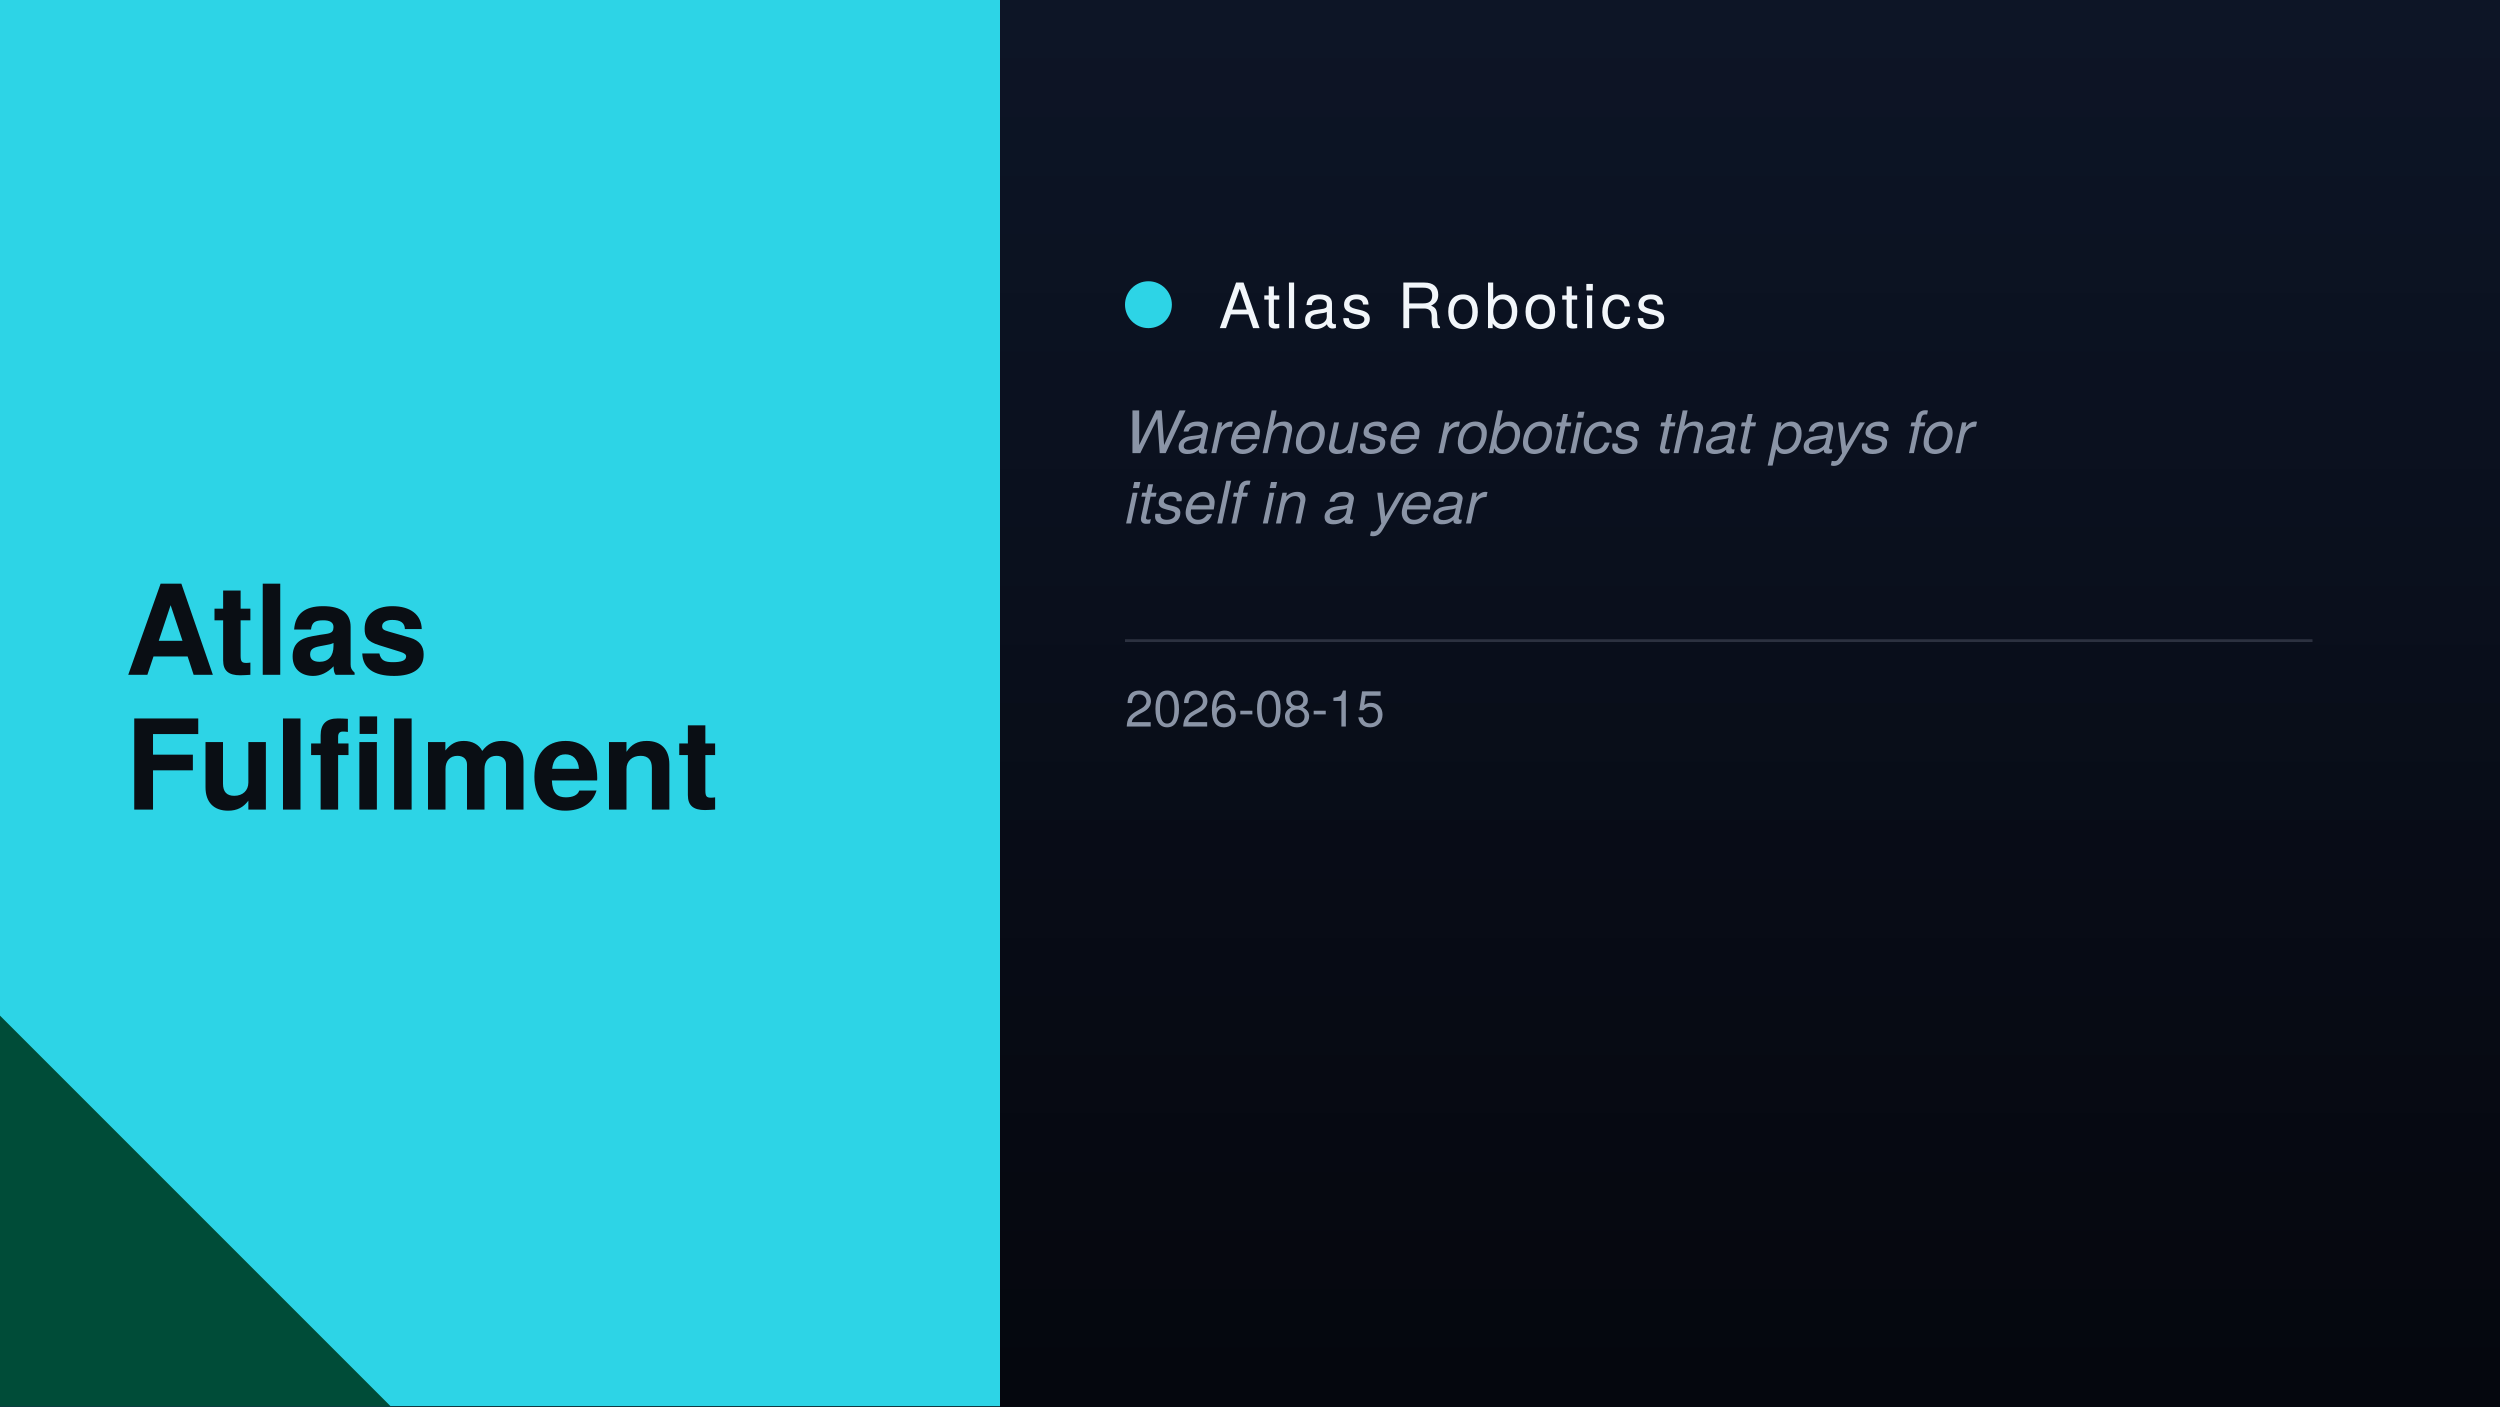
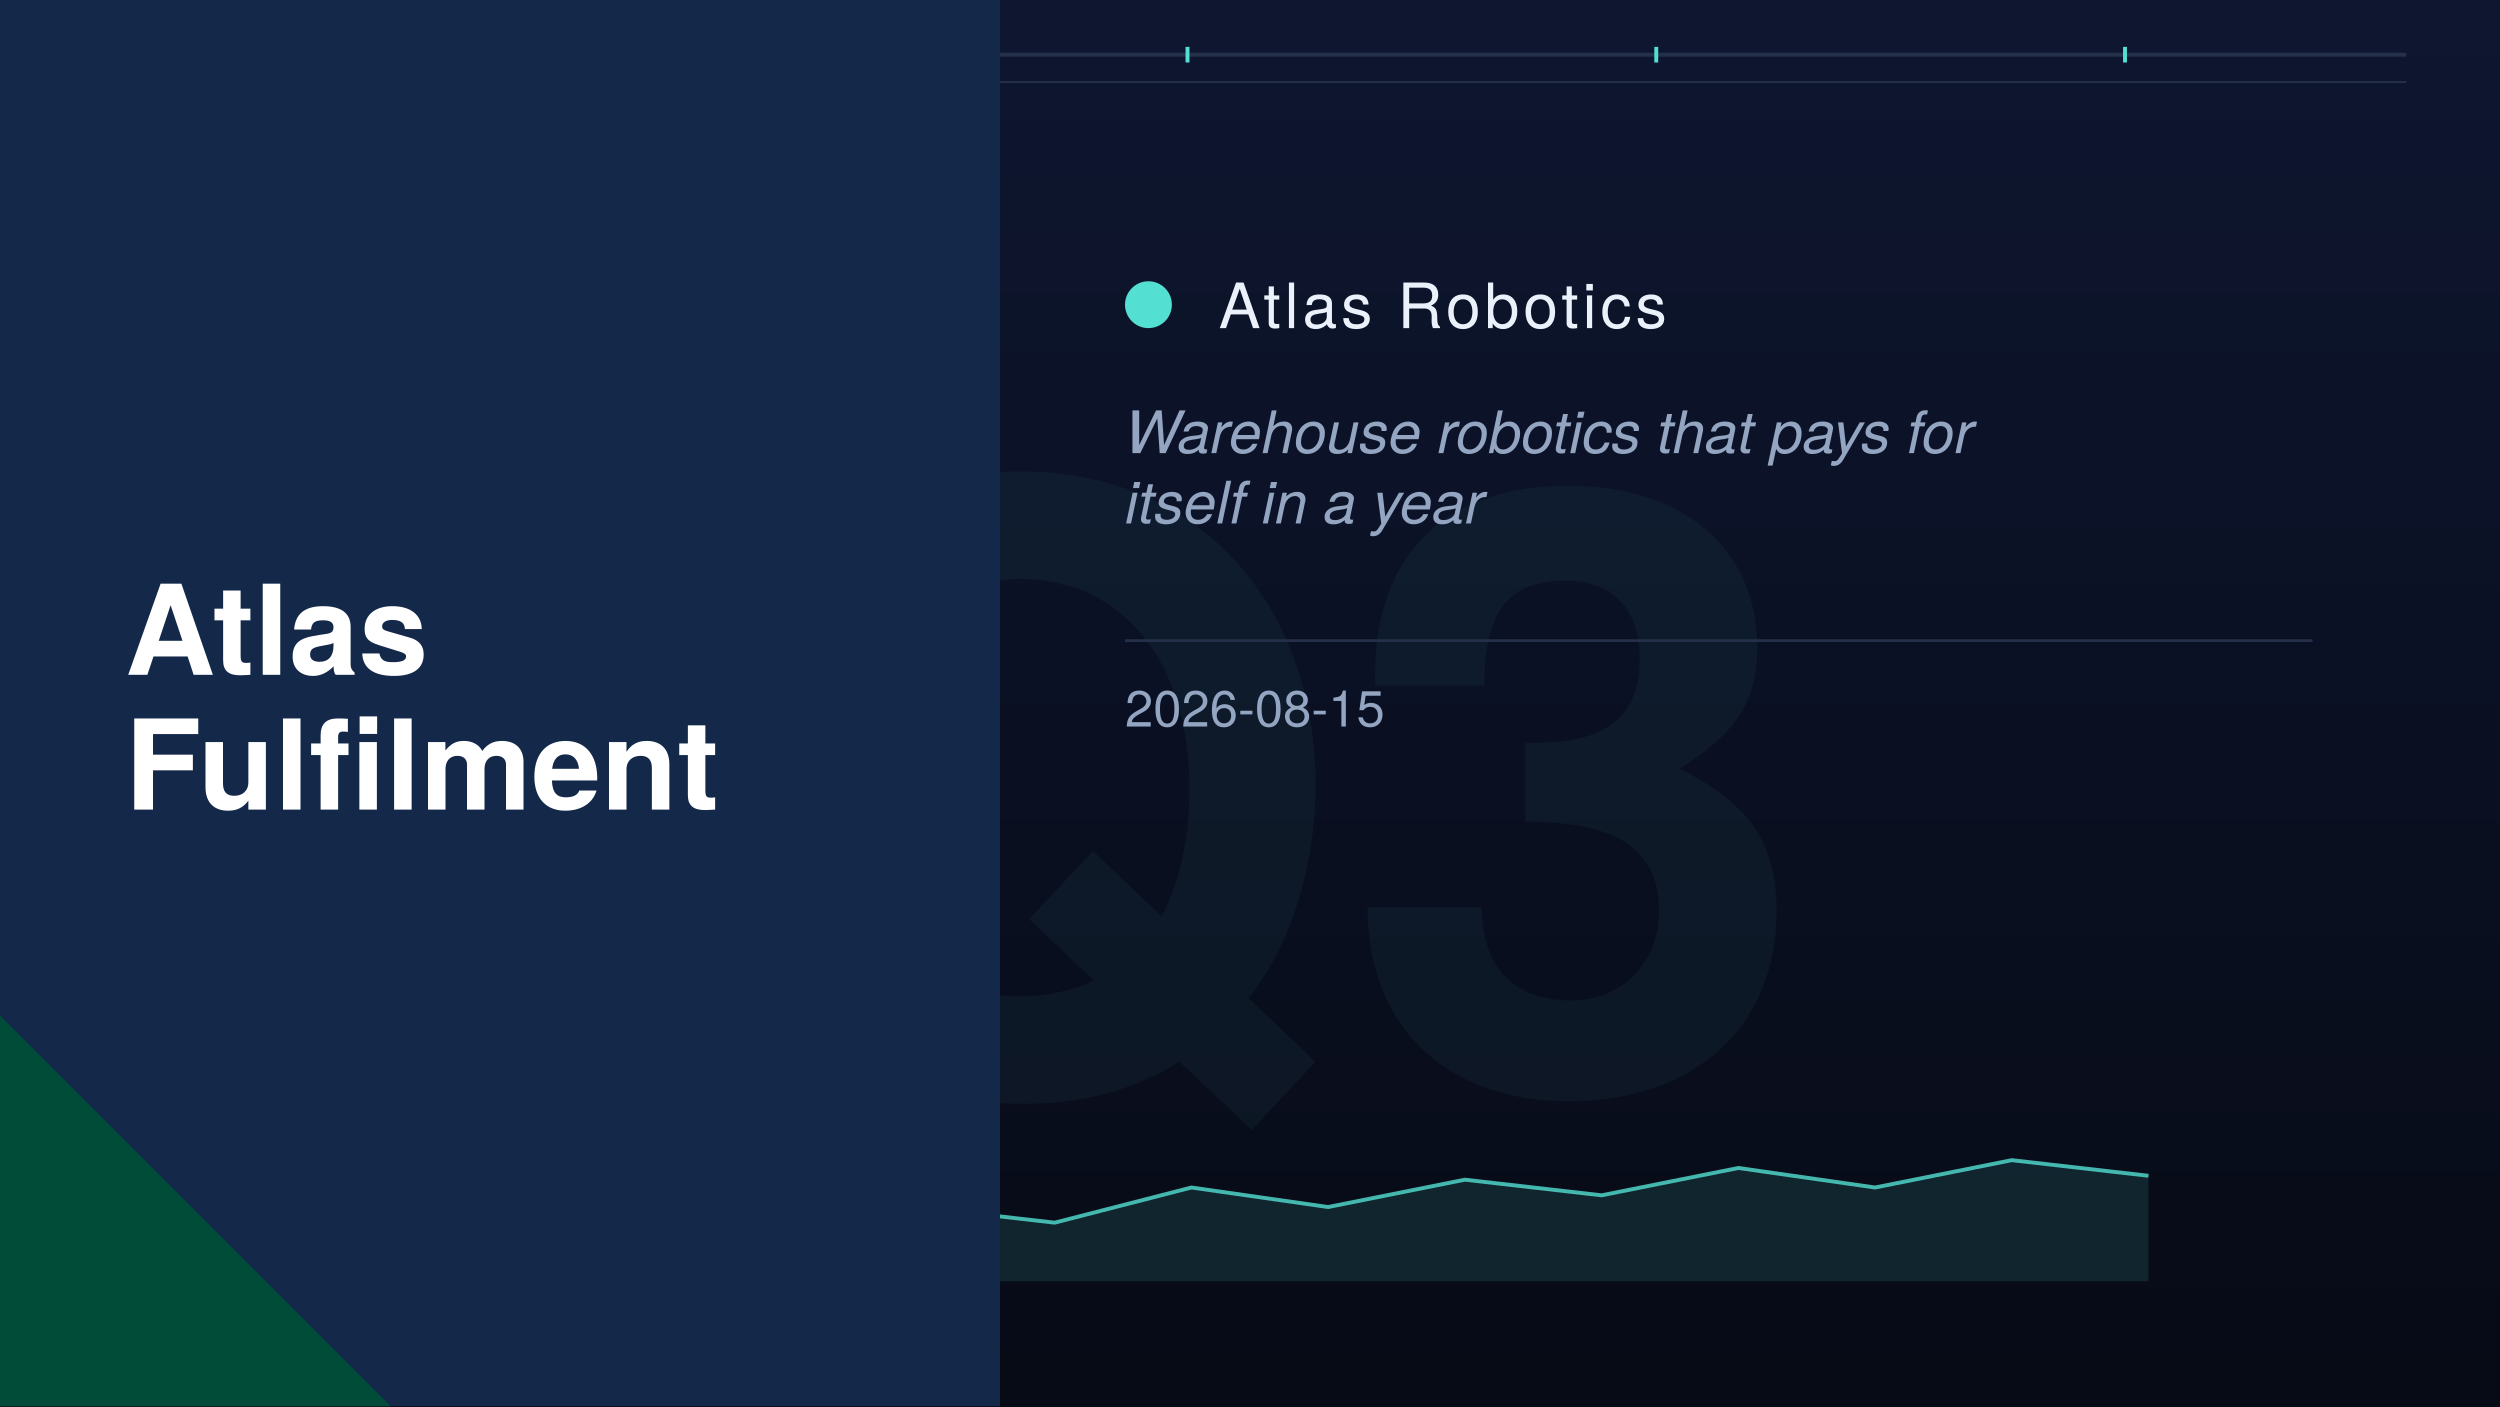
<svg xmlns="http://www.w3.org/2000/svg" viewBox="0 0 1280 720">
-   <rect x="0" y="0" width="1280" height="31" fill="#0D1526" />
-   <rect x="0" y="30" width="1280" height="31" fill="#0D1425" />
-   <rect x="0" y="60" width="1280" height="31" fill="#0C1424" />
-   <rect x="0" y="90" width="1280" height="31" fill="#0C1323" />
-   <rect x="0" y="120" width="1280" height="31" fill="#0C1322" />
-   <rect x="0" y="150" width="1280" height="31" fill="#0B1221" />
-   <rect x="0" y="180" width="1280" height="31" fill="#0B1120" />
-   <rect x="0" y="210" width="1280" height="31" fill="#0B111F" />
-   <rect x="0" y="240" width="1280" height="31" fill="#0A101E" />
-   <rect x="0" y="270" width="1280" height="31" fill="#0A101D" />
-   <rect x="0" y="300" width="1280" height="31" fill="#0A0F1C" />
-   <rect x="0" y="330" width="1280" height="31" fill="#090E1B" />
-   <rect x="0" y="360" width="1280" height="31" fill="#090E19" />
-   <rect x="0" y="390" width="1280" height="31" fill="#080D18" />
-   <rect x="0" y="420" width="1280" height="31" fill="#080C17" />
-   <rect x="0" y="450" width="1280" height="31" fill="#080C16" />
-   <rect x="0" y="480" width="1280" height="31" fill="#070B15" />
-   <rect x="0" y="510" width="1280" height="31" fill="#070B14" />
-   <rect x="0" y="540" width="1280" height="31" fill="#070A13" />
-   <rect x="0" y="570" width="1280" height="31" fill="#060912" />
-   <rect x="0" y="600" width="1280" height="31" fill="#060911" />
-   <rect x="0" y="630" width="1280" height="31" fill="#060810" />
-   <rect x="0" y="660" width="1280" height="31" fill="#05080F" />
-   <rect x="0" y="690" width="1280" height="31" fill="#05070E" />
+   <rect x="0" y="0" width="1280" height="31" fill="#0E1630" />
+   <rect x="0" y="30" width="1280" height="31" fill="#0E162F" />
+   <rect x="0" y="60" width="1280" height="31" fill="#0D152E" />
+   <rect x="0" y="90" width="1280" height="31" fill="#0D152D" />
+   <rect x="0" y="120" width="1280" height="31" fill="#0D142B" />
+   <rect x="0" y="150" width="1280" height="31" fill="#0C142A" />
+   <rect x="0" y="180" width="1280" height="31" fill="#0C1329" />
+   <rect x="0" y="210" width="1280" height="31" fill="#0C1328" />
+   <rect x="0" y="240" width="1280" height="31" fill="#0C1227" />
+   <rect x="0" y="270" width="1280" height="31" fill="#0B1226" />
+   <rect x="0" y="300" width="1280" height="31" fill="#0B1125" />
+   <rect x="0" y="330" width="1280" height="31" fill="#0B1124" />
+   <rect x="0" y="360" width="1280" height="31" fill="#0A1022" />
+   <rect x="0" y="390" width="1280" height="31" fill="#0A1021" />
+   <rect x="0" y="420" width="1280" height="31" fill="#0A0F20" />
+   <rect x="0" y="450" width="1280" height="31" fill="#090F1F" />
+   <rect x="0" y="480" width="1280" height="31" fill="#090E1E" />
+   <rect x="0" y="510" width="1280" height="31" fill="#090E1D" />
+   <rect x="0" y="540" width="1280" height="31" fill="#090D1C" />
+   <rect x="0" y="570" width="1280" height="31" fill="#080D1B" />
+   <rect x="0" y="600" width="1280" height="31" fill="#080C19" />
+   <rect x="0" y="630" width="1280" height="31" fill="#080C18" />
+   <rect x="0" y="660" width="1280" height="31" fill="#070B17" />
+   <rect x="0" y="690" width="1280" height="31" fill="#070B16" />
  <g data-decor="true">
-     <circle cx="200" cy="560" r="6" fill="#2DD4E6" />
-     <circle cx="200" cy="560" r="12" fill="none" stroke="#2DD4E6" stroke-opacity="0.2" />
-     <circle cx="200" cy="560" r="18" fill="none" stroke="#2DD4E6" stroke-opacity="0.08" />
+     <text x="640" y="560" font-family="Microsoft YaHei, PingFang SC, Helvetica Neue, sans-serif" font-size="430" font-weight="700" fill="#53E0D2" opacity="0.05" text-anchor="middle">Q3</text>
+     <line x1="48" y1="28" x2="1232" y2="28" stroke="#24304A" stroke-width="2" />
+     <line x1="48" y1="42" x2="1232" y2="42" stroke="#24304A" stroke-width="1" />
+     <line x1="128" y1="24" x2="128" y2="32" stroke="#53E0D2" stroke-width="2" />
+     <line x1="368" y1="24" x2="368" y2="32" stroke="#53E0D2" stroke-width="2" />
+     <line x1="608" y1="24" x2="608" y2="32" stroke="#53E0D2" stroke-width="2" />
+     <line x1="848" y1="24" x2="848" y2="32" stroke="#53E0D2" stroke-width="2" />
+     <line x1="1088" y1="24" x2="1088" y2="32" stroke="#53E0D2" stroke-width="2" />
+     <path d="M 48 656 L 48 642 L 120 646 L 190 634 L 260 640 L 330 622 L 400 632 L 470 618 L 540 626 L 610 608 L 680 618 L 750 604 L 820 612 L 890 598 L 960 608 L 1030 594 L 1100 602 L 1100 656 Z" fill="#53E0D2" opacity="0.12" />
+     <polyline points="48,642 120,646 190,634 260,640 330,622 400,632 470,618 540,626 610,608 680,618 750,604 820,612 890,598 960,608 1030,594 1100,602" fill="none" stroke="#53E0D2" stroke-width="2" opacity="0.8" />
  </g>
  <g data-archetype="left-anchor">
-     <rect x="0" y="0" width="512" height="720" fill="#2DD4E6" />
+     <rect x="0" y="0" width="512" height="720" fill="#14294A" />
    <polygon points="0,720 0,520 200,720" fill="#004C38" />
-     <text x="64" y="345.5" font-family="Microsoft YaHei, PingFang SC, Helvetica Neue, sans-serif" font-size="64" font-weight="600" fill="#0A0E14" dominant-baseline="alphabetic">Atlas</text>
-     <text x="64" y="414.5" font-family="Microsoft YaHei, PingFang SC, Helvetica Neue, sans-serif" font-size="64" font-weight="600" fill="#0A0E14" dominant-baseline="alphabetic">Fulfilment</text>
+     <text x="64" y="345.5" font-family="Microsoft YaHei, PingFang SC, Helvetica Neue, sans-serif" font-size="64" font-weight="600" fill="#FFFFFF" dominant-baseline="alphabetic">Atlas</text>
+     <text x="64" y="414.5" font-family="Microsoft YaHei, PingFang SC, Helvetica Neue, sans-serif" font-size="64" font-weight="600" fill="#FFFFFF" dominant-baseline="alphabetic">Fulfilment</text>
    <g transform="translate(576, 168)">
-       <circle cx="12" cy="-12" r="12" fill="#2DD4E6" />
-       <text x="48" y="0" font-family="Microsoft YaHei, PingFang SC, Helvetica Neue, sans-serif" font-size="32" fill="#F2F6FA" letter-spacing="2" dominant-baseline="alphabetic">Atlas Robotics</text>
+       <circle cx="12" cy="-12" r="12" fill="#53E0D2" />
+       <text x="48" y="0" font-family="Microsoft YaHei, PingFang SC, Helvetica Neue, sans-serif" font-size="32" fill="#EAF1FA" letter-spacing="2" dominant-baseline="alphabetic">Atlas Robotics</text>
    </g>
-     <text x="576" y="232" font-family="Microsoft YaHei, PingFang SC, Helvetica Neue, sans-serif" font-size="30" fill="#8A94A6" font-style="italic" dominant-baseline="alphabetic">Warehouse robotics that pays for</text>
-     <text x="576" y="268" font-family="Microsoft YaHei, PingFang SC, Helvetica Neue, sans-serif" font-size="30" fill="#8A94A6" font-style="italic" dominant-baseline="alphabetic">itself in a year</text>
-     <line x1="576" y1="328" x2="1184" y2="328" stroke="#2C3140" stroke-width="1.4" />
+     <text x="576" y="232" font-family="Microsoft YaHei, PingFang SC, Helvetica Neue, sans-serif" font-size="30" fill="#93A5C0" font-style="italic" dominant-baseline="alphabetic">Warehouse robotics that pays for</text>
+     <text x="576" y="268" font-family="Microsoft YaHei, PingFang SC, Helvetica Neue, sans-serif" font-size="30" fill="#93A5C0" font-style="italic" dominant-baseline="alphabetic">itself in a year</text>
+     <line x1="576" y1="328" x2="1184" y2="328" stroke="#24304A" stroke-width="1.4" />
    <text x="576" y="372" font-family="Microsoft YaHei, PingFang SC, Helvetica Neue, sans-serif" font-size="26" dominant-baseline="alphabetic">
-       <tspan fill="#8A94A6">2026-08-15</tspan>
+       <tspan fill="#93A5C0">2026-08-15</tspan>
    </text>
  </g>
</svg>
